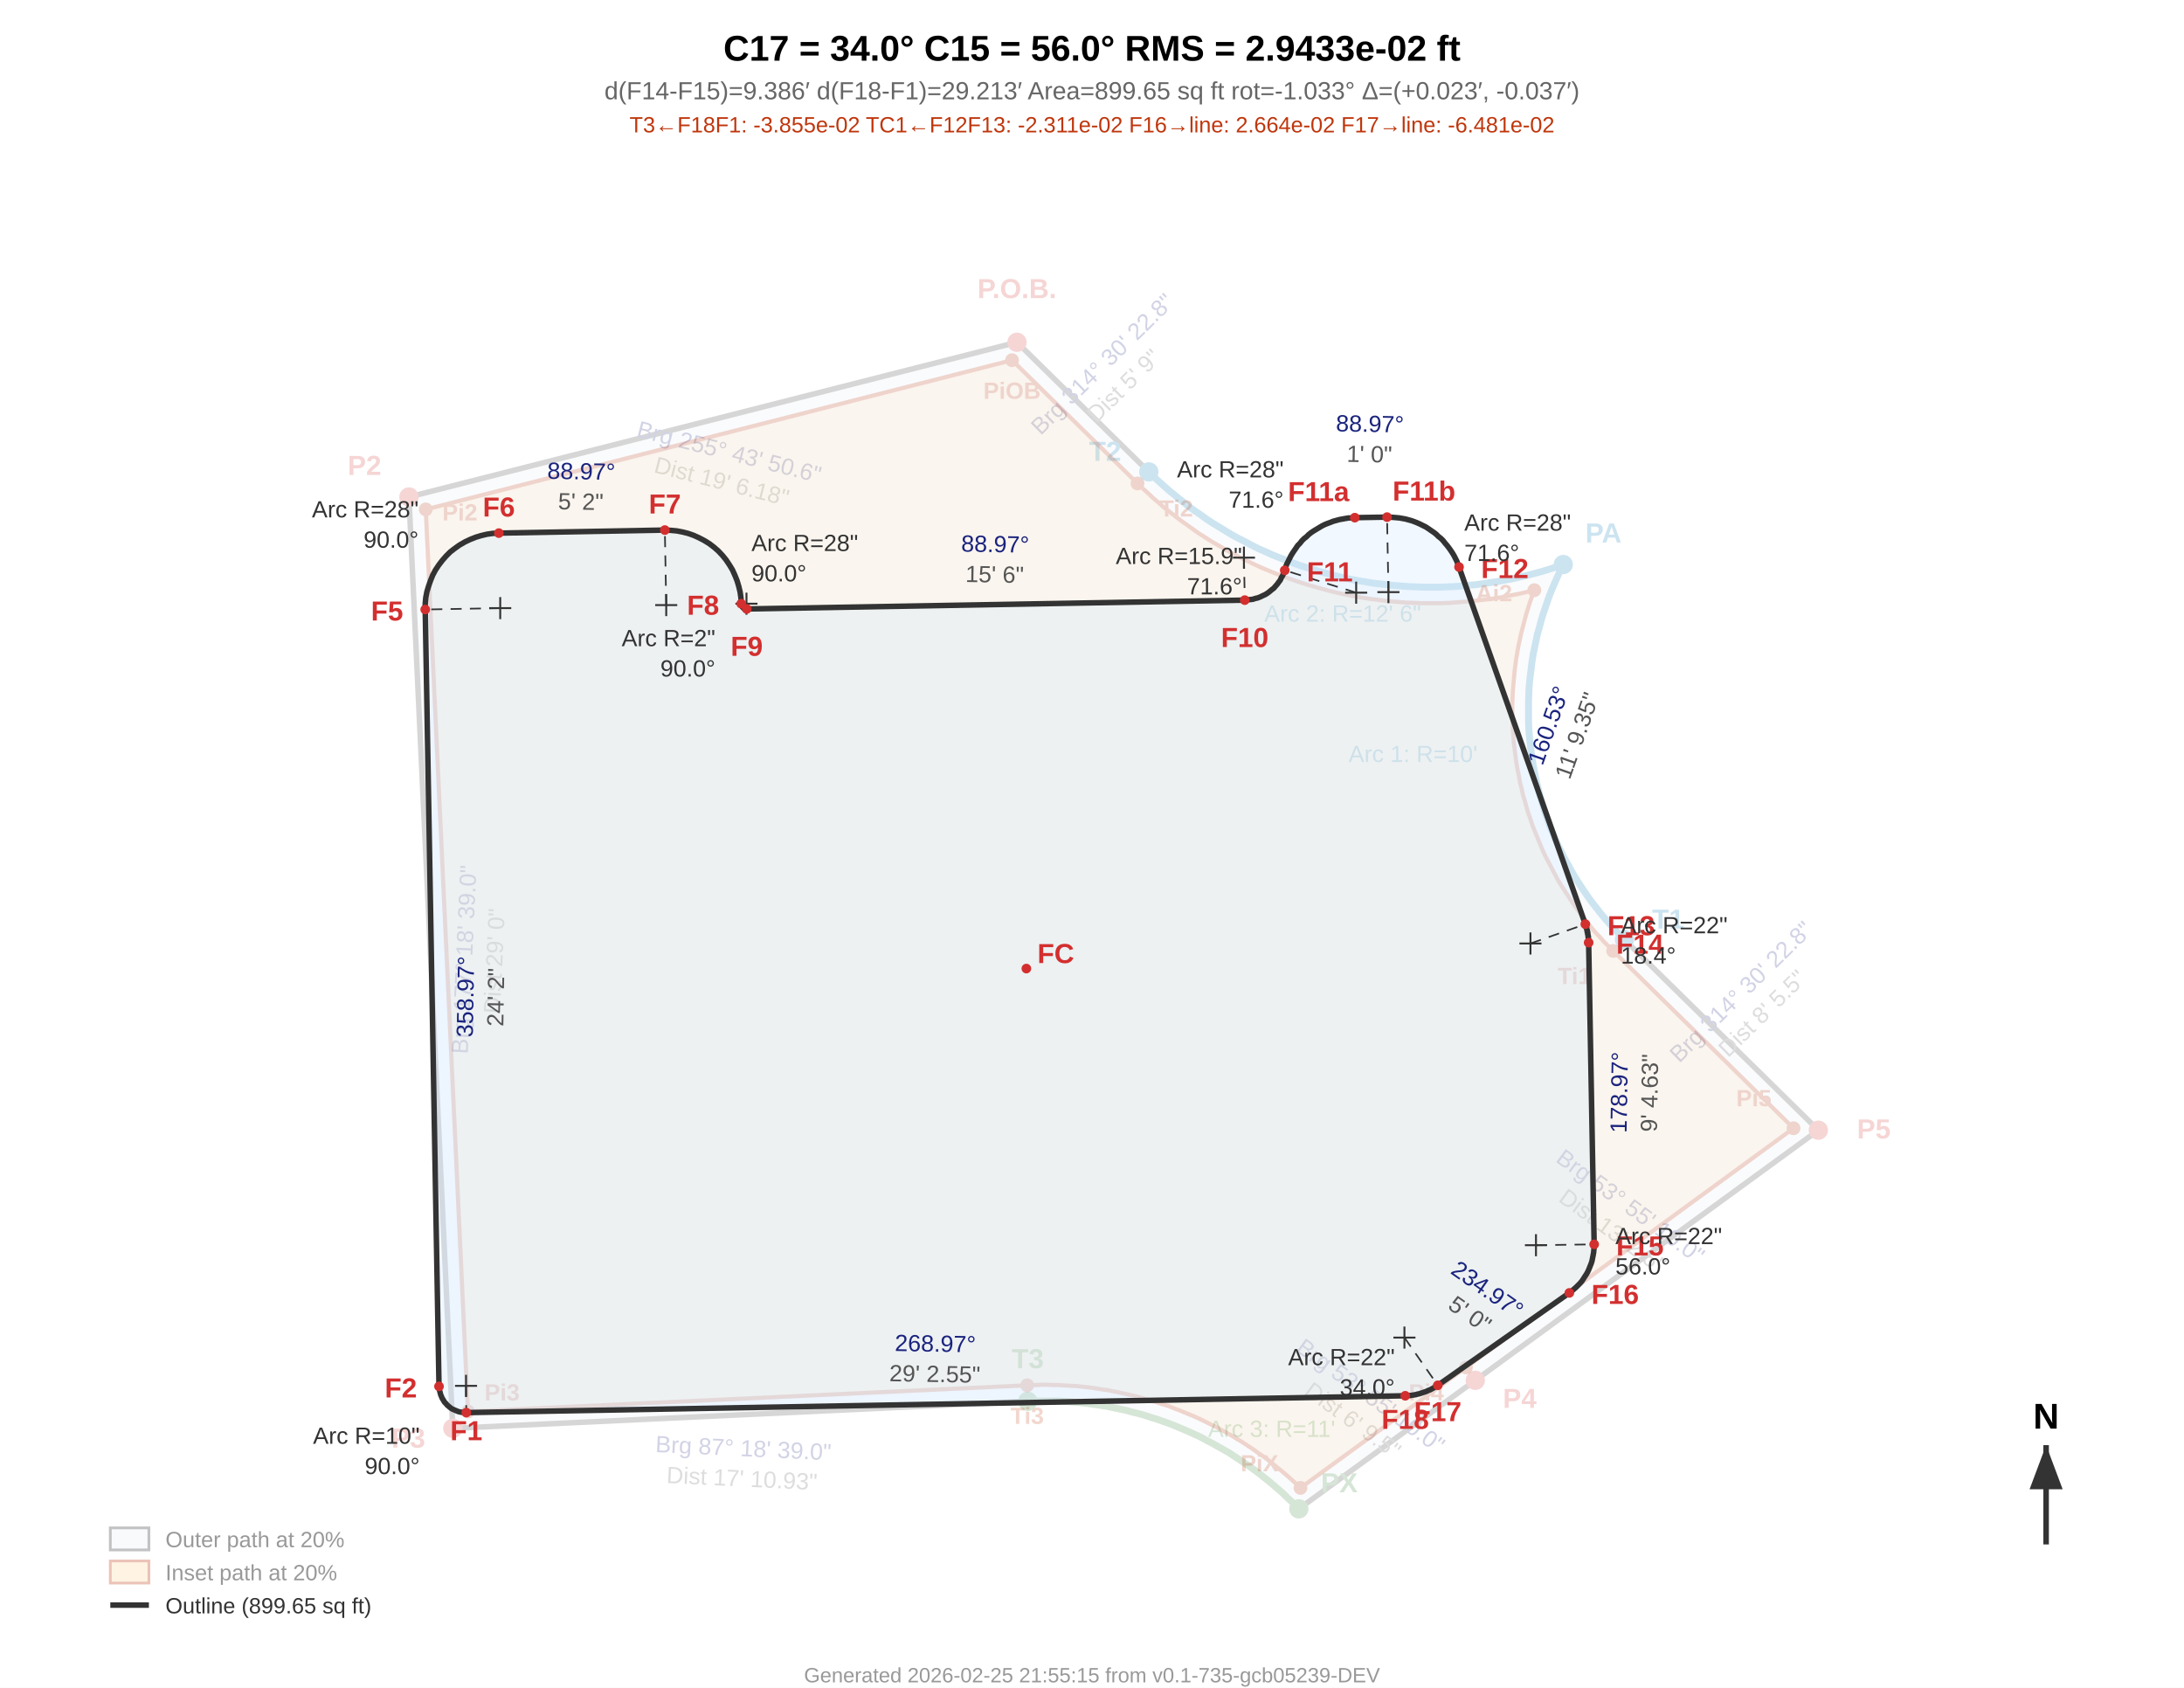
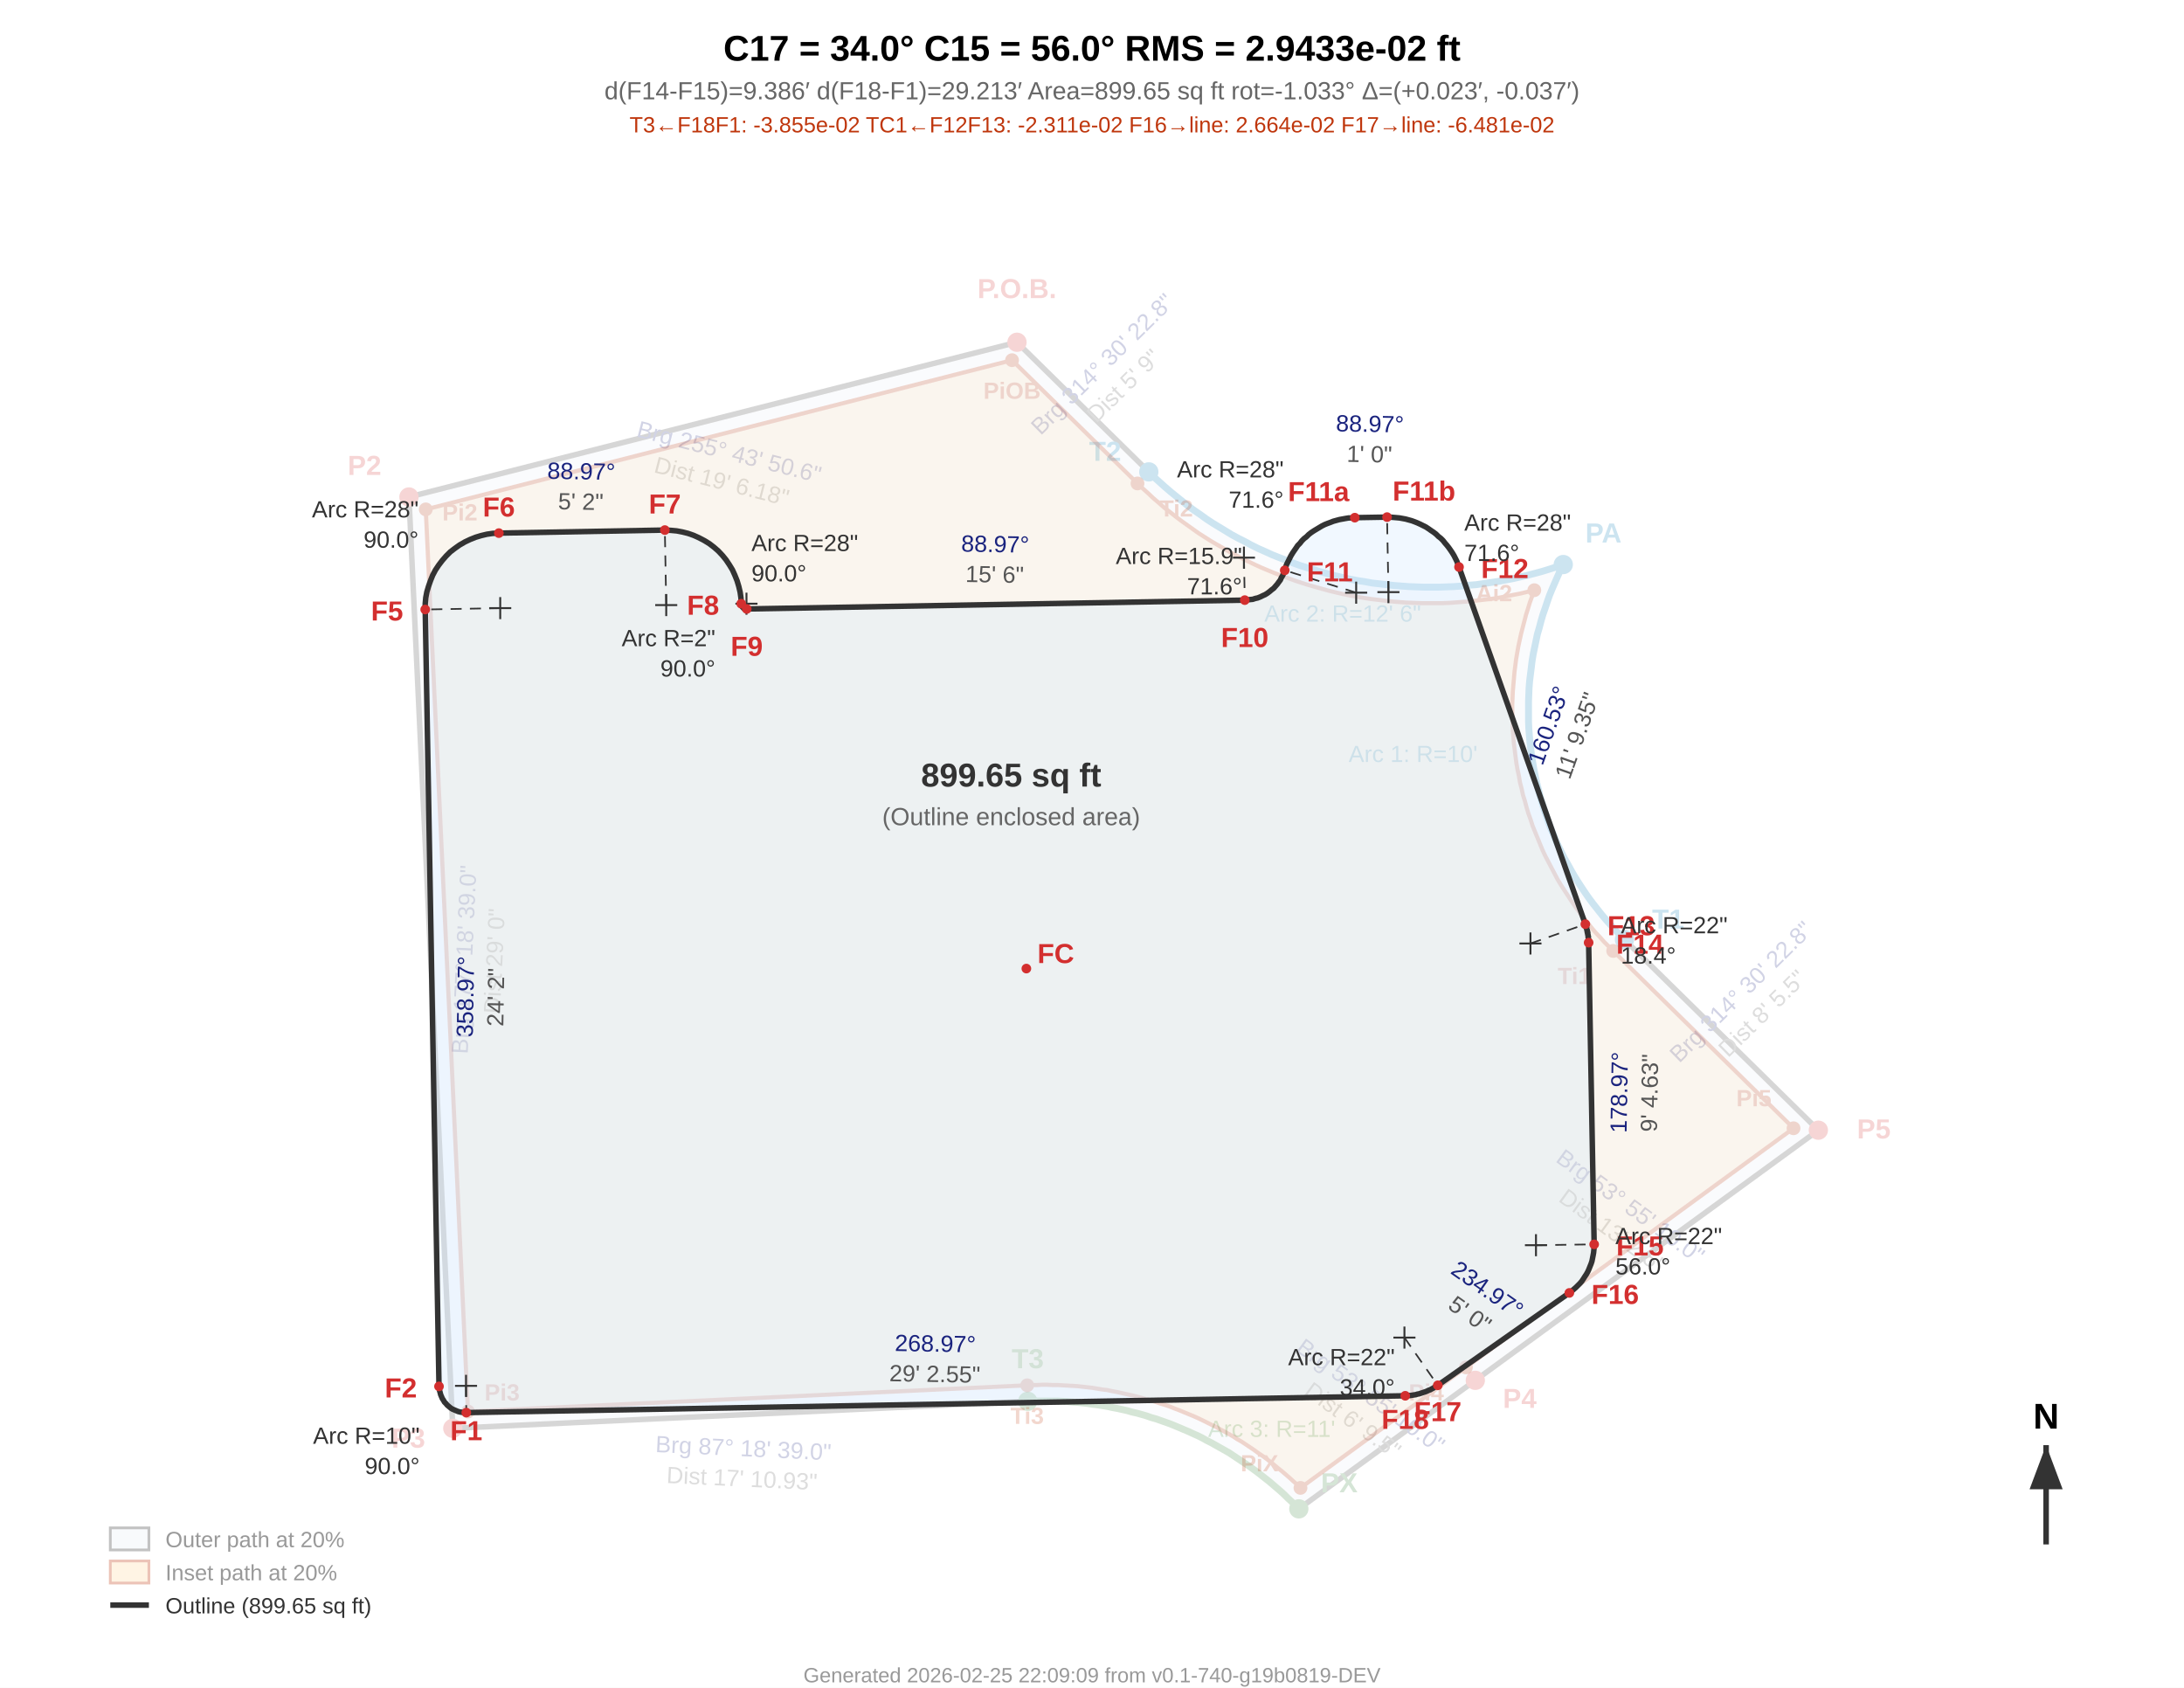
<svg xmlns="http://www.w3.org/2000/svg" width="792" height="612" viewBox="0 0 792 612">
  <rect width="792" height="612" fill="white" />
  <defs>
    <marker id="ah" markerWidth="8" markerHeight="6" refX="8" refY="3" orient="auto">
      <polygon points="0 0, 8 3, 0 6" fill="#333" />
    </marker>
    <clipPath id="page">
      <rect width="792" height="612" />
    </clipPath>
  </defs>
  <text x="396.0" y="22" text-anchor="middle" font-family="Arial" font-size="13" font-weight="bold">C17 = 34.0°   C15 = 56.0°   RMS = 2.9433e-02 ft</text>
  <text x="396.0" y="36" text-anchor="middle" font-family="Arial" font-size="9" fill="#666">d(F14-F15)=9.386′  d(F18-F1)=29.213′  Area=899.65 sq ft  rot=-1.033°  Δ=(+0.023′, -0.037′)</text>
  <text x="396.0" y="48" text-anchor="middle" font-family="Arial" font-size="8" fill="#BF360C">T3←F18F1: -3.855e-02   TC1←F12F13: -2.311e-02   F16→line: 2.664e-02   F17→line: -6.481e-02</text>
  <g opacity="0.2">
    <polygon points="368.8,124.1 148.3,180.2 164.2,517.9 535.0,500.5 659.4,409.8" fill="none" stroke="#bbb" stroke-width="0.8" stroke-dasharray="4,4" />
    <polygon points="368.8,124.1 148.3,180.2 164.2,517.9 372.7,508.1 374.6,508.0 376.4,508.0 378.2,508.0 380.0,508.0 381.8,508.0 383.6,508.0 385.5,508.1 387.3,508.2 389.1,508.4 390.9,508.5 392.7,508.7 394.5,508.9 396.3,509.2 398.1,509.4 399.9,509.7 401.7,510.0 403.5,510.4 405.2,510.7 407.0,511.1 408.8,511.5 410.5,512.0 412.3,512.4 414.1,512.9 415.8,513.4 417.5,514.0 419.3,514.5 421.0,515.1 422.7,515.7 424.4,516.3 426.1,517.0 427.8,517.7 429.4,518.4 431.1,519.1 432.8,519.9 434.4,520.6 436.0,521.4 437.6,522.3 439.2,523.1 440.8,524.0 442.4,524.9 444.0,525.8 445.6,526.7 447.1,527.7 448.6,528.7 450.1,529.7 451.6,530.7 453.1,531.7 454.6,532.8 456.1,533.9 457.5,535.0 458.9,536.1 460.3,537.2 461.7,538.4 463.1,539.6 464.5,540.8 465.8,542.0 467.1,543.3 468.4,544.5 469.7,545.8 471.0,547.1 535.0,500.5 659.4,409.8 589.1,340.7 587.4,338.9 585.7,337.2 584.0,335.3 582.4,333.5 580.8,331.6 579.3,329.7 577.8,327.8 576.3,325.8 574.9,323.8 573.5,321.7 572.2,319.7 570.9,317.6 569.7,315.5 568.5,313.3 567.3,311.2 566.2,309.0 565.1,306.7 564.1,304.5 563.2,302.3 562.2,300.0 561.4,297.7 560.6,295.4 559.8,293.0 559.1,290.7 558.4,288.3 557.8,285.9 557.2,283.6 556.7,281.2 556.2,278.7 555.8,276.3 555.4,273.9 555.1,271.5 554.8,269.0 554.6,266.6 554.4,264.1 554.3,261.7 554.3,259.2 554.3,256.8 554.3,254.3 554.4,251.8 554.5,249.4 554.7,246.9 555.0,244.5 555.3,242.1 555.6,239.6 556.0,237.2 556.5,234.8 557.0,232.4 557.5,230.0 558.2,227.6 558.8,225.3 559.5,222.9 560.3,220.6 561.1,218.2 561.9,215.9 562.8,213.7 563.8,211.4 564.8,209.1 565.8,206.9 566.9,204.7 564.3,205.6 561.8,206.4 559.2,207.2 556.6,207.9 553.9,208.6 551.3,209.2 548.7,209.8 546.0,210.3 543.4,210.8 540.7,211.2 538.0,211.6 535.3,212.0 532.6,212.2 529.9,212.5 527.3,212.7 524.5,212.8 521.8,212.9 519.1,212.9 516.4,212.9 513.7,212.8 511.0,212.7 508.3,212.5 505.6,212.3 502.9,212.0 500.3,211.7 497.6,211.4 494.9,210.9 492.2,210.5 489.6,210.0 486.9,209.4 484.3,208.8 481.7,208.1 479.1,207.4 476.5,206.6 473.9,205.8 471.3,205.0 468.8,204.1 466.3,203.1 463.7,202.1 461.2,201.1 458.8,200.0 456.3,198.9 453.9,197.7 451.5,196.4 449.1,195.2 446.7,193.9 444.4,192.5 442.1,191.1 439.8,189.7 437.5,188.2 435.3,186.6 433.1,185.1 430.9,183.5 428.8,181.8 426.7,180.1 424.6,178.4 422.5,176.6 420.5,174.8 418.5,173.0 416.6,171.1" fill="#e8edf5" stroke="none" />
    <line x1="368.8" y1="124.1" x2="148.3" y2="180.2" stroke="#333" stroke-width="2.0" />
    <line x1="148.3" y1="180.2" x2="164.2" y2="517.9" stroke="#333" stroke-width="2.0" />
    <line x1="164.2" y1="517.9" x2="372.7" y2="508.1" stroke="#333" stroke-width="2.0" />
    <line x1="471.0" y1="547.1" x2="535.0" y2="500.5" stroke="#333" stroke-width="2.0" />
    <line x1="535.0" y1="500.5" x2="659.4" y2="409.8" stroke="#333" stroke-width="2.0" />
    <line x1="659.4" y1="409.8" x2="589.1" y2="340.7" stroke="#333" stroke-width="2.0" />
    <line x1="416.6" y1="171.1" x2="368.8" y2="124.1" stroke="#333" stroke-width="2.0" />
    <polyline points="589.1,340.7 587.4,338.9 585.7,337.2 584.0,335.3 582.4,333.5 580.8,331.6 579.3,329.7 577.8,327.8 576.3,325.8 574.9,323.8 573.5,321.7 572.2,319.7 570.9,317.6 569.7,315.5 568.5,313.3 567.3,311.2 566.2,309.0 565.1,306.7 564.1,304.5 563.2,302.3 562.2,300.0 561.4,297.7 560.6,295.4 559.8,293.0 559.1,290.7 558.4,288.3 557.8,285.9 557.2,283.6 556.7,281.2 556.2,278.7 555.8,276.3 555.4,273.9 555.1,271.5 554.8,269.0 554.6,266.6 554.4,264.1 554.3,261.7 554.3,259.2 554.3,256.8 554.3,254.3 554.4,251.8 554.5,249.4 554.7,246.9 555.0,244.5 555.3,242.1 555.6,239.6 556.0,237.2 556.5,234.8 557.0,232.4 557.5,230.0 558.2,227.6 558.8,225.3 559.5,222.9 560.3,220.6 561.1,218.2 561.9,215.9 562.8,213.7 563.8,211.4 564.8,209.1 565.8,206.9 566.9,204.7" fill="none" stroke="#0077B6" stroke-width="2.5" stroke-linecap="round" />
    <polyline points="566.9,204.7 564.3,205.6 561.8,206.4 559.2,207.2 556.6,207.9 553.9,208.6 551.3,209.2 548.7,209.8 546.0,210.3 543.4,210.8 540.7,211.2 538.0,211.6 535.3,212.0 532.6,212.2 529.9,212.5 527.3,212.7 524.5,212.8 521.8,212.9 519.1,212.9 516.4,212.9 513.7,212.8 511.0,212.7 508.3,212.5 505.6,212.3 502.9,212.0 500.3,211.7 497.6,211.4 494.9,210.9 492.2,210.5 489.6,210.0 486.9,209.4 484.3,208.8 481.7,208.1 479.1,207.4 476.5,206.6 473.9,205.8 471.3,205.0 468.8,204.1 466.3,203.1 463.7,202.1 461.2,201.1 458.8,200.0 456.3,198.9 453.9,197.7 451.5,196.4 449.1,195.2 446.7,193.9 444.4,192.5 442.1,191.1 439.8,189.7 437.5,188.2 435.3,186.6 433.1,185.1 430.9,183.5 428.8,181.8 426.7,180.1 424.6,178.4 422.5,176.6 420.5,174.8 418.5,173.0 416.6,171.1" fill="none" stroke="#0077B6" stroke-width="2.5" stroke-linecap="round" />
    <polyline points="372.7,508.1 374.6,508.0 376.4,508.0 378.2,508.0 380.0,508.0 381.8,508.0 383.6,508.0 385.5,508.1 387.3,508.2 389.1,508.4 390.9,508.5 392.7,508.7 394.5,508.9 396.3,509.2 398.1,509.4 399.9,509.7 401.7,510.0 403.5,510.4 405.2,510.7 407.0,511.1 408.8,511.5 410.5,512.0 412.3,512.4 414.1,512.9 415.8,513.4 417.5,514.0 419.3,514.5 421.0,515.1 422.7,515.7 424.4,516.3 426.1,517.0 427.8,517.7 429.4,518.4 431.1,519.1 432.8,519.9 434.4,520.6 436.0,521.4 437.6,522.3 439.2,523.1 440.8,524.0 442.4,524.9 444.0,525.8 445.6,526.7 447.1,527.7 448.6,528.7 450.1,529.7 451.6,530.7 453.1,531.7 454.6,532.8 456.1,533.9 457.5,535.0 458.9,536.1 460.3,537.2 461.7,538.4 463.1,539.6 464.5,540.8 465.8,542.0 467.1,543.3 468.4,544.5 469.7,545.8 471.0,547.1" fill="none" stroke="#2E7D32" stroke-width="2.5" stroke-linecap="round" />
    <circle cx="368.8" cy="124.1" r="3.5" fill="#d32f2f" />
    <text x="368.8" y="108.1" text-anchor="middle" font-family="Arial" font-size="10" font-weight="bold" fill="#d32f2f">P.O.B.</text>
    <circle cx="148.3" cy="180.2" r="3.5" fill="#d32f2f" />
    <text x="138.3" y="172.2" text-anchor="end" font-family="Arial" font-size="10" font-weight="bold" fill="#d32f2f">P2</text>
    <circle cx="164.2" cy="517.9" r="3.5" fill="#d32f2f" />
    <text x="154.2" y="524.9" text-anchor="end" font-family="Arial" font-size="10" font-weight="bold" fill="#d32f2f">P3</text>
    <circle cx="372.7" cy="508.1" r="3.5" fill="#2E7D32" />
    <text x="372.7" y="496.1" text-anchor="middle" font-family="Arial" font-size="10" font-weight="bold" fill="#2E7D32">T3</text>
    <circle cx="471.0" cy="547.1" r="3.5" fill="#2E7D32" />
    <text x="479.0" y="541.1" text-anchor="start" font-family="Arial" font-size="10" font-weight="bold" fill="#2E7D32">PX</text>
    <circle cx="535.0" cy="500.5" r="3.5" fill="#d32f2f" />
    <text x="545.0" y="510.5" text-anchor="start" font-family="Arial" font-size="10" font-weight="bold" fill="#d32f2f">P4</text>
    <circle cx="659.4" cy="409.8" r="3.5" fill="#d32f2f" />
    <text x="673.4" y="412.8" text-anchor="start" font-family="Arial" font-size="10" font-weight="bold" fill="#d32f2f">P5</text>
    <circle cx="589.1" cy="340.7" r="3.5" fill="#0077B6" />
    <text x="599.1" y="336.7" text-anchor="start" font-family="Arial" font-size="10" font-weight="bold" fill="#0077B6">T1</text>
    <circle cx="566.9" cy="204.7" r="3.5" fill="#0077B6" />
    <text x="574.9" y="196.7" text-anchor="start" font-family="Arial" font-size="10" font-weight="bold" fill="#0077B6">PA</text>
    <circle cx="416.6" cy="171.1" r="3.5" fill="#0077B6" />
    <text x="406.6" y="167.1" text-anchor="end" font-family="Arial" font-size="10" font-weight="bold" fill="#0077B6">T2</text>
    <g transform="translate(263.0,169.6) rotate(14.3)">
      <text x="0" y="-3" text-anchor="middle" font-family="Arial" font-size="8.5" fill="#1a237e">Brg 255° 43' 50.6"</text>
      <text x="0" y="8" text-anchor="middle" font-family="Arial" font-size="8.5" fill="#555">Dist 19' 6.18"</text>
    </g>
    <g transform="translate(174.2,348.2) rotate(-87.3)">
      <text x="0" y="-3" text-anchor="middle" font-family="Arial" font-size="8.5" fill="#1a237e">Brg 177° 18' 39.0"</text>
      <text x="0" y="8" text-anchor="middle" font-family="Arial" font-size="8.5" fill="#555">Dist 29' 0"</text>
    </g>
    <g transform="translate(269.3,531.0) rotate(2.7)">
      <text x="0" y="-3" text-anchor="middle" font-family="Arial" font-size="8.5" fill="#1a237e">Brg 87° 18' 39.0"</text>
      <text x="0" y="8" text-anchor="middle" font-family="Arial" font-size="8.5" fill="#555">Dist 17' 10.93"</text>
    </g>
    <g transform="translate(493.6,510.9) rotate(36.1)">
      <text x="0" y="-3" text-anchor="middle" font-family="Arial" font-size="8.5" fill="#1a237e">Brg 53° 55' 10.0"</text>
      <text x="0" y="8" text-anchor="middle" font-family="Arial" font-size="8.5" fill="#555">Dist 6' 9.5"</text>
    </g>
    <g transform="translate(587.8,442.2) rotate(36.1)">
      <text x="0" y="-3" text-anchor="middle" font-family="Arial" font-size="8.5" fill="#1a237e">Brg 53° 55' 10.0"</text>
      <text x="0" y="8" text-anchor="middle" font-family="Arial" font-size="8.5" fill="#555">Dist 13' 2.5"</text>
    </g>
    <g transform="translate(635.5,363.8) rotate(-44.5)">
      <text x="0" y="-3" text-anchor="middle" font-family="Arial" font-size="8.5" fill="#1a237e">Brg 314° 30' 22.8"</text>
      <text x="0" y="8" text-anchor="middle" font-family="Arial" font-size="8.5" fill="#555">Dist 8' 5.5"</text>
    </g>
    <g transform="translate(403.9,136.2) rotate(-44.5)">
      <text x="0" y="-3" text-anchor="middle" font-family="Arial" font-size="8.5" fill="#1a237e">Brg 314° 30' 22.8"</text>
      <text x="0" y="8" text-anchor="middle" font-family="Arial" font-size="8.5" fill="#555">Dist 5' 9"</text>
    </g>
    <text x="535.8" y="276.3" text-anchor="end" font-family="Arial" font-size="8.5" fill="#0077B6">Arc 1: R=10'</text>
    <text x="486.9" y="225.4" text-anchor="middle" font-family="Arial" font-size="8.5" fill="#0077B6">Arc 2: R=12' 6"</text>
    <text x="438.1" y="521.0" text-anchor="start" font-family="Arial" font-size="8.5" fill="#2E7D32">Arc 3: R=11'</text>
  </g>
  <g opacity="0.2">
    <polygon points="367.0,130.6 154.4,184.7 169.7,511.8 372.5,502.3 374.3,502.2 376.1,502.2 377.9,502.1 379.7,502.1 381.5,502.2 383.4,502.2 385.2,502.3 387.0,502.4 388.8,502.5 390.6,502.6 392.4,502.8 394.2,503.0 396.0,503.2 397.8,503.5 399.6,503.8 401.4,504.0 403.2,504.4 404.9,504.7 406.7,505.1 408.5,505.5 410.3,505.9 412.0,506.3 413.8,506.8 415.5,507.3 417.3,507.8 419.0,508.3 420.7,508.9 422.4,509.4 424.2,510.0 425.9,510.7 427.5,511.3 429.2,512.0 430.9,512.7 432.6,513.4 434.2,514.1 435.9,514.9 437.5,515.7 439.1,516.5 440.8,517.3 442.4,518.2 443.9,519.0 445.5,519.9 447.1,520.8 448.6,521.8 450.2,522.7 451.7,523.7 453.2,524.7 454.7,525.7 456.2,526.8 457.7,527.8 459.2,528.9 460.6,530.0 462.0,531.1 463.4,532.3 464.8,533.4 466.2,534.6 467.6,535.8 468.9,537.0 470.3,538.2 471.6,539.5 531.6,495.8 650.4,409.1 585.0,344.8 583.4,343.2 581.7,341.5 580.1,339.7 578.5,338.0 577.0,336.2 575.5,334.3 574.0,332.5 572.6,330.6 571.2,328.7 569.9,326.8 568.6,324.8 567.3,322.8 566.0,320.8 564.8,318.8 563.7,316.7 562.6,314.6 561.5,312.5 560.4,310.4 559.4,308.3 558.5,306.1 557.6,303.9 556.7,301.7 555.8,299.5 555.1,297.3 554.3,295.1 553.6,292.8 553.0,290.5 552.3,288.3 551.8,286.0 551.2,283.7 550.8,281.3 550.3,279.0 549.9,276.7 549.6,274.4 549.3,272.0 549.0,269.7 548.8,267.3 548.6,265.0 548.5,262.6 548.5,260.2 548.4,257.9 548.4,255.5 548.5,253.2 548.6,250.8 548.8,248.4 549.0,246.1 549.2,243.7 549.5,241.4 549.8,239.0 550.2,236.7 550.6,234.4 551.1,232.1 551.6,229.8 552.2,227.5 552.8,225.2 553.4,222.9 554.1,220.7 554.8,218.4 555.6,216.2 556.4,214.0 553.9,214.6 551.4,215.2 548.8,215.7 546.3,216.2 543.7,216.7 541.2,217.1 538.6,217.4 536.0,217.7 533.4,218.0 530.9,218.2 528.3,218.4 525.7,218.6 523.1,218.7 520.5,218.7 517.9,218.7 515.3,218.7 512.7,218.6 510.1,218.5 507.5,218.3 504.9,218.1 502.3,217.8 499.8,217.5 497.2,217.2 494.6,216.8 492.1,216.4 489.5,215.9 487.0,215.4 484.4,214.8 481.9,214.2 479.4,213.5 476.9,212.8 474.4,212.1 471.9,211.3 469.5,210.5 467.0,209.6 464.6,208.7 462.2,207.8 459.8,206.8 457.4,205.8 455.0,204.7 452.7,203.6 450.3,202.4 448.0,201.2 445.7,200.0 443.5,198.7 441.2,197.4 439.0,196.1 436.8,194.7 434.6,193.3 432.5,191.8 430.4,190.3 428.3,188.8 426.2,187.2 424.2,185.6 422.1,184.0 420.2,182.3 418.2,180.6 416.3,178.8 414.4,177.1 412.5,175.3" fill="rgba(255,152,0,0.3)" stroke="none" />
    <line x1="367.0" y1="130.6" x2="154.4" y2="184.7" stroke="#BF360C" stroke-width="1.5" />
    <line x1="154.4" y1="184.7" x2="169.7" y2="511.8" stroke="#BF360C" stroke-width="1.5" />
    <line x1="169.7" y1="511.8" x2="372.5" y2="502.3" stroke="#BF360C" stroke-width="1.5" />
    <line x1="471.6" y1="539.5" x2="531.6" y2="495.8" stroke="#BF360C" stroke-width="1.5" />
    <line x1="531.6" y1="495.8" x2="650.4" y2="409.1" stroke="#BF360C" stroke-width="1.5" />
    <line x1="650.4" y1="409.1" x2="585.0" y2="344.8" stroke="#BF360C" stroke-width="1.5" />
    <line x1="412.5" y1="175.3" x2="367.0" y2="130.6" stroke="#BF360C" stroke-width="1.5" />
    <polyline points="585.0,344.8 583.4,343.2 581.7,341.5 580.1,339.7 578.5,338.0 577.0,336.2 575.5,334.3 574.0,332.5 572.6,330.6 571.2,328.7 569.9,326.8 568.6,324.8 567.3,322.8 566.0,320.8 564.8,318.8 563.7,316.7 562.6,314.6 561.5,312.5 560.4,310.4 559.4,308.3 558.5,306.1 557.6,303.9 556.7,301.7 555.8,299.5 555.1,297.3 554.3,295.1 553.6,292.8 553.0,290.5 552.3,288.3 551.8,286.0 551.2,283.7 550.8,281.3 550.3,279.0 549.9,276.7 549.6,274.4 549.3,272.0 549.0,269.7 548.8,267.3 548.6,265.0 548.5,262.6 548.5,260.2 548.4,257.9 548.4,255.5 548.5,253.2 548.6,250.8 548.8,248.4 549.0,246.1 549.2,243.7 549.5,241.4 549.8,239.0 550.2,236.7 550.6,234.4 551.1,232.1 551.6,229.8 552.2,227.5 552.8,225.2 553.4,222.9 554.1,220.7 554.8,218.4 555.6,216.2 556.4,214.0" fill="none" stroke="#BF360C" stroke-width="1.5" stroke-linecap="round" />
    <polyline points="556.4,214.0 553.9,214.6 551.4,215.2 548.8,215.7 546.3,216.2 543.7,216.7 541.2,217.1 538.6,217.4 536.0,217.7 533.4,218.0 530.9,218.2 528.3,218.4 525.7,218.6 523.1,218.7 520.5,218.7 517.9,218.7 515.3,218.7 512.7,218.6 510.1,218.5 507.5,218.3 504.9,218.1 502.3,217.8 499.8,217.5 497.2,217.2 494.6,216.8 492.1,216.4 489.5,215.9 487.0,215.4 484.4,214.8 481.9,214.2 479.4,213.5 476.9,212.8 474.4,212.1 471.9,211.3 469.5,210.5 467.0,209.6 464.6,208.7 462.2,207.8 459.8,206.8 457.4,205.8 455.0,204.7 452.7,203.6 450.3,202.4 448.0,201.2 445.7,200.0 443.5,198.7 441.2,197.4 439.0,196.1 436.8,194.7 434.6,193.3 432.5,191.8 430.4,190.3 428.3,188.8 426.2,187.2 424.2,185.6 422.1,184.0 420.2,182.3 418.2,180.6 416.3,178.8 414.4,177.1 412.5,175.3" fill="none" stroke="#BF360C" stroke-width="1.5" stroke-linecap="round" />
    <polyline points="372.5,502.3 374.3,502.2 376.1,502.2 377.9,502.1 379.7,502.1 381.5,502.2 383.4,502.2 385.2,502.3 387.0,502.4 388.8,502.5 390.6,502.6 392.4,502.8 394.2,503.0 396.0,503.2 397.8,503.5 399.6,503.8 401.4,504.0 403.2,504.4 404.9,504.7 406.7,505.1 408.5,505.5 410.3,505.9 412.0,506.3 413.8,506.8 415.5,507.3 417.3,507.8 419.0,508.3 420.7,508.9 422.4,509.4 424.2,510.0 425.9,510.7 427.5,511.3 429.2,512.0 430.9,512.7 432.6,513.4 434.2,514.1 435.9,514.9 437.5,515.7 439.1,516.5 440.8,517.3 442.4,518.2 443.9,519.0 445.5,519.9 447.1,520.8 448.6,521.8 450.2,522.7 451.7,523.7 453.2,524.7 454.7,525.7 456.2,526.8 457.7,527.8 459.2,528.9 460.6,530.0 462.0,531.1 463.4,532.3 464.8,533.4 466.2,534.6 467.6,535.8 468.9,537.0 470.3,538.2 471.6,539.5" fill="none" stroke="#BF360C" stroke-width="1.5" stroke-linecap="round" />
    <circle cx="367.0" cy="130.6" r="2.5" fill="#BF360C" />
    <text x="367.0" y="144.6" text-anchor="middle" font-family="Arial" font-size="8.5" font-weight="bold" fill="#BF360C">PiOB</text>
    <circle cx="154.4" cy="184.7" r="2.5" fill="#BF360C" />
    <text x="160.4" y="188.7" text-anchor="start" font-family="Arial" font-size="8.5" font-weight="bold" fill="#BF360C">Pi2</text>
    <circle cx="169.7" cy="511.8" r="2.5" fill="#BF360C" />
    <text x="175.7" y="507.8" text-anchor="start" font-family="Arial" font-size="8.5" font-weight="bold" fill="#BF360C">Pi3</text>
    <circle cx="372.5" cy="502.3" r="2.5" fill="#BF360C" />
    <text x="372.5" y="516.3" text-anchor="middle" font-family="Arial" font-size="8.5" font-weight="bold" fill="#BF360C">Ti3</text>
    <circle cx="471.6" cy="539.5" r="2.5" fill="#BF360C" />
    <text x="463.6" y="533.5" text-anchor="end" font-family="Arial" font-size="8.5" font-weight="bold" fill="#BF360C">PiX</text>
    <circle cx="531.6" cy="495.8" r="2.5" fill="#BF360C" />
    <text x="523.6" y="507.8" text-anchor="end" font-family="Arial" font-size="8.5" font-weight="bold" fill="#BF360C">Pi4</text>
    <circle cx="650.4" cy="409.1" r="2.5" fill="#BF360C" />
    <text x="642.4" y="401.1" text-anchor="end" font-family="Arial" font-size="8.5" font-weight="bold" fill="#BF360C">Pi5</text>
    <circle cx="585.0" cy="344.8" r="2.5" fill="#BF360C" />
    <text x="577.0" y="356.8" text-anchor="end" font-family="Arial" font-size="8.5" font-weight="bold" fill="#BF360C">Ti1</text>
    <circle cx="556.4" cy="214.0" r="2.5" fill="#BF360C" />
    <text x="548.4" y="218.0" text-anchor="end" font-family="Arial" font-size="8.5" font-weight="bold" fill="#BF360C">Ai2</text>
    <circle cx="412.5" cy="175.3" r="2.5" fill="#BF360C" />
    <text x="420.5" y="187.3" text-anchor="start" font-family="Arial" font-size="8.5" font-weight="bold" fill="#BF360C">Ti2</text>
  </g>
  <polygon points="169.1,512.2 168.4,512.2 167.6,512.1 166.9,512.0 166.1,511.8 165.4,511.5 164.7,511.2 164.0,510.9 163.4,510.5 162.8,510.0 162.2,509.5 161.7,508.9 161.2,508.4 160.8,507.7 160.4,507.1 160.1,506.4 159.8,505.7 159.6,504.9 159.4,504.2 159.3,503.4 159.2,502.7 154.2,221.0 154.2,218.9 154.4,216.7 154.8,214.6 155.4,212.6 156.1,210.6 156.9,208.6 157.9,206.7 159.1,204.9 160.4,203.2 161.8,201.6 163.3,200.1 165.0,198.8 166.7,197.6 168.6,196.5 170.5,195.6 172.5,194.8 174.5,194.2 176.6,193.7 178.7,193.4 180.9,193.3 241.1,192.2 243.2,192.3 245.4,192.5 247.5,192.9 249.5,193.4 251.5,194.1 253.5,195.0 255.4,196.0 257.2,197.1 258.9,198.4 260.5,199.8 262.0,201.4 263.3,203.0 264.5,204.8 265.6,206.6 266.5,208.6 267.3,210.6 267.9,212.6 268.4,214.7 268.7,216.8 268.8,218.9 268.8,219.1 268.8,219.2 268.8,219.4 268.9,219.5 268.9,219.7 269.0,219.8 269.1,219.9 269.2,220.1 269.3,220.2 269.4,220.3 269.5,220.4 269.6,220.5 269.7,220.6 269.9,220.6 270.0,220.7 270.2,220.8 270.3,220.8 270.5,220.8 270.6,220.8 270.8,220.8 451.4,217.6 452.4,217.5 453.3,217.4 454.3,217.3 455.2,217.0 456.1,216.8 457.1,216.4 457.9,216.0 458.8,215.6 459.6,215.1 460.4,214.5 461.1,213.9 461.9,213.3 462.5,212.6 463.2,211.8 463.7,211.1 464.3,210.3 464.7,209.4 465.2,208.6 465.5,207.7 465.9,206.8 466.2,205.7 466.6,204.6 467.1,203.6 467.6,202.6 468.1,201.6 468.7,200.6 469.3,199.7 470.0,198.7 470.6,197.8 471.4,197.0 472.1,196.1 472.9,195.3 473.8,194.6 474.6,193.8 475.5,193.1 476.4,192.5 477.4,191.9 478.4,191.3 479.4,190.7 480.4,190.2 481.4,189.8 482.5,189.4 483.5,189.0 484.6,188.7 485.7,188.4 486.8,188.2 487.9,188.0 489.1,187.8 490.2,187.8 491.3,187.7 503.0,187.5 504.1,187.5 505.2,187.6 506.4,187.7 507.5,187.8 508.6,188.0 509.7,188.2 510.8,188.5 511.9,188.8 513.0,189.2 514.0,189.6 515.1,190.1 516.1,190.6 517.1,191.1 518.0,191.7 519.0,192.4 519.9,193.0 520.8,193.7 521.6,194.5 522.5,195.2 523.3,196.0 524.0,196.9 524.7,197.7 525.4,198.6 526.1,199.6 526.7,200.5 527.3,201.5 527.8,202.5 528.3,203.5 528.7,204.6 529.1,205.6 574.9,335.1 574.9,335.2 575.0,335.3 575.0,335.4 575.0,335.5 575.1,335.6 575.1,335.7 575.1,335.9 575.2,336.0 575.2,336.1 575.2,336.2 575.3,336.3 575.3,336.4 575.3,336.5 575.4,336.6 575.4,336.7 575.4,336.8 575.4,336.9 575.5,337.1 575.5,337.2 575.5,337.3 575.6,337.4 575.6,337.5 575.6,337.6 575.6,337.7 575.6,337.8 575.7,337.9 575.7,338.0 575.7,338.2 575.7,338.3 575.8,338.4 575.8,338.5 575.8,338.6 575.8,338.7 575.8,338.8 575.8,338.9 575.9,339.1 575.9,339.2 575.9,339.3 575.9,339.4 575.9,339.5 575.9,339.6 576.0,339.7 576.0,339.8 576.0,339.9 576.0,340.1 576.0,340.2 576.0,340.3 576.0,340.4 576.0,340.5 576.0,340.6 576.0,340.7 576.1,340.8 576.1,341.0 576.1,341.1 576.1,341.2 576.1,341.3 576.1,341.4 576.1,341.5 576.1,341.6 576.1,341.8 578.1,451.2 578.1,452.2 578.0,453.2 577.9,454.2 577.7,455.3 577.5,456.3 577.3,457.3 577.0,458.2 576.6,459.2 576.2,460.2 575.8,461.1 575.3,462.0 574.7,462.9 574.2,463.7 573.6,464.6 572.9,465.4 572.2,466.1 571.5,466.8 570.7,467.5 569.9,468.2 569.1,468.8 521.4,502.3 520.8,502.6 520.3,502.9 519.8,503.3 519.2,503.6 518.7,503.9 518.1,504.1 517.5,504.4 517.0,504.6 516.4,504.8 515.8,505.0 515.2,505.2 514.6,505.4 514.0,505.5 513.4,505.7 512.7,505.8 512.1,505.9 511.5,506.0 510.9,506.0 510.3,506.1 509.6,506.1" fill="rgba(200,230,255,0.25)" stroke="none" />
  <line x1="159.2" y1="502.7" x2="154.2" y2="221.0" stroke="#333" stroke-width="2.0" />
  <line x1="180.9" y1="193.3" x2="241.1" y2="192.2" stroke="#333" stroke-width="2.0" />
  <line x1="270.8" y1="220.8" x2="451.4" y2="217.6" stroke="#333" stroke-width="2.0" />
  <line x1="491.3" y1="187.7" x2="503.0" y2="187.5" stroke="#333" stroke-width="2.0" />
  <line x1="529.1" y1="205.6" x2="574.9" y2="335.1" stroke="#333" stroke-width="2.0" />
  <line x1="576.1" y1="341.8" x2="578.1" y2="451.2" stroke="#333" stroke-width="2.0" />
  <line x1="569.1" y1="468.8" x2="521.4" y2="502.3" stroke="#333" stroke-width="2.0" />
  <line x1="509.6" y1="506.1" x2="169.1" y2="512.2" stroke="#333" stroke-width="2.0" />
  <polyline points="169.1,512.2 168.4,512.2 167.6,512.1 166.9,512.0 166.1,511.8 165.4,511.5 164.7,511.2 164.0,510.9 163.4,510.5 162.8,510.0 162.2,509.5 161.7,508.9 161.2,508.4 160.8,507.7 160.4,507.1 160.1,506.4 159.8,505.7 159.6,504.9 159.4,504.2 159.3,503.4 159.2,502.7" fill="none" stroke="#333" stroke-width="2.0" stroke-linecap="round" />
  <polyline points="154.2,221.0 154.2,218.9 154.4,216.7 154.8,214.6 155.4,212.6 156.1,210.6 156.9,208.6 157.9,206.7 159.1,204.9 160.4,203.2 161.8,201.6 163.3,200.1 165.0,198.8 166.7,197.6 168.6,196.5 170.5,195.6 172.5,194.8 174.5,194.2 176.6,193.7 178.7,193.4 180.9,193.3" fill="none" stroke="#333" stroke-width="2.0" stroke-linecap="round" />
  <polyline points="241.1,192.2 243.2,192.3 245.4,192.5 247.5,192.9 249.5,193.4 251.5,194.1 253.5,195.0 255.4,196.0 257.2,197.1 258.9,198.4 260.5,199.8 262.0,201.4 263.3,203.0 264.5,204.8 265.6,206.6 266.5,208.6 267.3,210.6 267.9,212.6 268.4,214.7 268.7,216.8 268.8,218.9" fill="none" stroke="#333" stroke-width="2.0" stroke-linecap="round" />
  <polyline points="268.8,218.9 268.8,219.1 268.8,219.2 268.8,219.4 268.9,219.5 268.9,219.7 269.0,219.8 269.1,219.9 269.2,220.1 269.3,220.2 269.4,220.3 269.5,220.4 269.6,220.5 269.7,220.6 269.9,220.6 270.0,220.7 270.2,220.8 270.3,220.8 270.5,220.8 270.6,220.8 270.8,220.8" fill="none" stroke="#333" stroke-width="2.0" stroke-linecap="round" />
  <polyline points="451.4,217.6 452.4,217.5 453.3,217.4 454.3,217.3 455.2,217.0 456.1,216.8 457.1,216.4 457.9,216.0 458.8,215.6 459.6,215.1 460.4,214.5 461.1,213.9 461.9,213.3 462.5,212.6 463.2,211.8 463.7,211.1 464.3,210.3 464.7,209.4 465.2,208.6 465.5,207.7 465.9,206.8" fill="none" stroke="#333" stroke-width="2.0" stroke-linecap="round" />
  <polyline points="465.9,206.8 466.2,205.7 466.6,204.6 467.1,203.6 467.6,202.6 468.1,201.6 468.7,200.6 469.3,199.7 470.0,198.7 470.6,197.8 471.4,197.0 472.1,196.1 472.9,195.3 473.8,194.6 474.6,193.8 475.5,193.1 476.4,192.5 477.4,191.9 478.4,191.3 479.4,190.7 480.4,190.2 481.4,189.8 482.5,189.4 483.5,189.0 484.6,188.7 485.7,188.4 486.8,188.2 487.9,188.0 489.1,187.8 490.2,187.8 491.3,187.7" fill="none" stroke="#333" stroke-width="2.0" stroke-linecap="round" />
  <polyline points="503.0,187.5 504.1,187.5 505.2,187.6 506.4,187.7 507.5,187.8 508.6,188.0 509.7,188.2 510.8,188.5 511.9,188.8 513.0,189.2 514.0,189.6 515.1,190.1 516.1,190.6 517.1,191.1 518.0,191.7 519.0,192.4 519.9,193.0 520.8,193.7 521.6,194.5 522.5,195.2 523.3,196.0 524.0,196.9 524.7,197.7 525.4,198.6 526.1,199.6 526.7,200.5 527.3,201.5 527.8,202.5 528.3,203.5 528.7,204.6 529.1,205.6" fill="none" stroke="#333" stroke-width="2.0" stroke-linecap="round" />
  <polyline points="574.9,335.1 574.9,335.2 575.0,335.3 575.0,335.4 575.0,335.5 575.1,335.6 575.1,335.7 575.1,335.9 575.2,336.0 575.2,336.1 575.2,336.2 575.3,336.3 575.3,336.4 575.3,336.5 575.4,336.6 575.4,336.7 575.4,336.8 575.4,336.9 575.5,337.1 575.5,337.2 575.5,337.3 575.6,337.4 575.6,337.5 575.6,337.6 575.6,337.7 575.6,337.8 575.7,337.9 575.7,338.0 575.7,338.2 575.7,338.3 575.8,338.4 575.8,338.5 575.8,338.6 575.8,338.7 575.8,338.8 575.8,338.9 575.9,339.1 575.9,339.2 575.9,339.3 575.9,339.4 575.9,339.5 575.9,339.6 576.0,339.7 576.0,339.8 576.0,339.9 576.0,340.1 576.0,340.2 576.0,340.3 576.0,340.4 576.0,340.5 576.0,340.6 576.0,340.7 576.1,340.8 576.1,341.0 576.1,341.1 576.1,341.2 576.1,341.3 576.1,341.4 576.1,341.5 576.1,341.6 576.1,341.8" fill="none" stroke="#333" stroke-width="2.0" stroke-linecap="round" />
  <polyline points="578.1,451.2 578.1,452.2 578.0,453.2 577.9,454.2 577.7,455.3 577.5,456.3 577.3,457.3 577.0,458.2 576.6,459.2 576.2,460.2 575.8,461.1 575.3,462.0 574.7,462.9 574.2,463.7 573.6,464.6 572.9,465.4 572.2,466.1 571.5,466.8 570.7,467.5 569.9,468.2 569.1,468.8" fill="none" stroke="#333" stroke-width="2.0" stroke-linecap="round" />
  <polyline points="521.4,502.3 520.8,502.6 520.3,502.9 519.8,503.3 519.2,503.6 518.7,503.9 518.1,504.1 517.5,504.4 517.0,504.6 516.4,504.8 515.8,505.0 515.2,505.2 514.6,505.4 514.0,505.5 513.4,505.7 512.7,505.8 512.1,505.9 511.5,506.0 510.9,506.0 510.3,506.1 509.6,506.1" fill="none" stroke="#333" stroke-width="2.0" stroke-linecap="round" />
  <g clip-path="url(#page)">
    <line x1="169.0" y1="502.5" x2="169.1" y2="512.2" stroke="#333" stroke-width="0.6" stroke-dasharray="4,3" />
    <line x1="165.0" y1="502.5" x2="173.0" y2="502.5" stroke="#333" stroke-width="0.7" />
    <line x1="169.0" y1="498.5" x2="169.0" y2="506.5" stroke="#333" stroke-width="0.7" />
    <line x1="181.4" y1="220.5" x2="154.2" y2="221.0" stroke="#333" stroke-width="0.6" stroke-dasharray="4,3" />
    <line x1="177.4" y1="220.5" x2="185.4" y2="220.5" stroke="#333" stroke-width="0.7" />
    <line x1="181.4" y1="216.5" x2="181.4" y2="224.5" stroke="#333" stroke-width="0.7" />
    <line x1="241.6" y1="219.4" x2="241.1" y2="192.2" stroke="#333" stroke-width="0.6" stroke-dasharray="4,3" />
    <line x1="237.6" y1="219.4" x2="245.6" y2="219.4" stroke="#333" stroke-width="0.7" />
    <line x1="241.6" y1="215.4" x2="241.6" y2="223.4" stroke="#333" stroke-width="0.7" />
    <line x1="270.7" y1="218.9" x2="268.8" y2="218.9" stroke="#333" stroke-width="0.6" stroke-dasharray="4,3" />
    <line x1="266.7" y1="218.9" x2="274.7" y2="218.9" stroke="#333" stroke-width="0.7" />
    <line x1="270.7" y1="214.9" x2="270.7" y2="222.9" stroke="#333" stroke-width="0.7" />
    <line x1="451.1" y1="202.2" x2="451.4" y2="217.6" stroke="#333" stroke-width="0.6" stroke-dasharray="4,3" />
    <line x1="447.1" y1="202.2" x2="455.1" y2="202.2" stroke="#333" stroke-width="0.7" />
    <line x1="451.1" y1="198.2" x2="451.1" y2="206.2" stroke="#333" stroke-width="0.7" />
    <line x1="491.8" y1="214.9" x2="465.9" y2="206.8" stroke="#333" stroke-width="0.6" stroke-dasharray="4,3" />
    <line x1="487.8" y1="214.9" x2="495.8" y2="214.9" stroke="#333" stroke-width="0.7" />
    <line x1="491.8" y1="210.9" x2="491.8" y2="218.9" stroke="#333" stroke-width="0.7" />
    <line x1="503.5" y1="214.7" x2="503.0" y2="187.5" stroke="#333" stroke-width="0.6" stroke-dasharray="4,3" />
    <line x1="499.5" y1="214.7" x2="507.5" y2="214.7" stroke="#333" stroke-width="0.7" />
    <line x1="503.5" y1="210.7" x2="503.5" y2="218.7" stroke="#333" stroke-width="0.7" />
    <line x1="555.0" y1="342.1" x2="574.9" y2="335.1" stroke="#333" stroke-width="0.6" stroke-dasharray="4,3" />
    <line x1="551.0" y1="342.1" x2="559.0" y2="342.1" stroke="#333" stroke-width="0.7" />
    <line x1="555.0" y1="338.1" x2="555.0" y2="346.1" stroke="#333" stroke-width="0.7" />
    <line x1="557.0" y1="451.5" x2="578.1" y2="451.2" stroke="#333" stroke-width="0.6" stroke-dasharray="4,3" />
    <line x1="553.0" y1="451.5" x2="561.0" y2="451.5" stroke="#333" stroke-width="0.7" />
    <line x1="557.0" y1="447.5" x2="557.0" y2="455.5" stroke="#333" stroke-width="0.7" />
    <line x1="509.3" y1="485.0" x2="521.4" y2="502.3" stroke="#333" stroke-width="0.6" stroke-dasharray="4,3" />
    <line x1="505.3" y1="485.0" x2="513.3" y2="485.0" stroke="#333" stroke-width="0.7" />
    <line x1="509.3" y1="481.0" x2="509.3" y2="489.0" stroke="#333" stroke-width="0.7" />
  </g>
  <circle cx="169.1" cy="512.2" r="1.75" fill="#d32f2f" />
  <text x="169.1" y="522.2" text-anchor="middle" font-family="Arial" font-size="10" font-weight="bold" fill="#d32f2f">F1</text>
  <circle cx="159.2" cy="502.7" r="1.75" fill="#d32f2f" />
  <text x="151.2" y="506.7" text-anchor="end" font-family="Arial" font-size="10" font-weight="bold" fill="#d32f2f">F2</text>
  <circle cx="154.2" cy="221.0" r="1.75" fill="#d32f2f" />
  <text x="146.2" y="225.0" text-anchor="end" font-family="Arial" font-size="10" font-weight="bold" fill="#d32f2f">F5</text>
  <circle cx="180.9" cy="193.3" r="1.75" fill="#d32f2f" />
  <text x="180.9" y="187.3" text-anchor="middle" font-family="Arial" font-size="10" font-weight="bold" fill="#d32f2f">F6</text>
  <circle cx="241.1" cy="192.2" r="1.75" fill="#d32f2f" />
  <text x="241.1" y="186.2" text-anchor="middle" font-family="Arial" font-size="10" font-weight="bold" fill="#d32f2f">F7</text>
  <circle cx="268.8" cy="218.9" r="1.75" fill="#d32f2f" />
  <text x="260.8" y="222.9" text-anchor="end" font-family="Arial" font-size="10" font-weight="bold" fill="#d32f2f">F8</text>
  <circle cx="270.8" cy="220.8" r="1.75" fill="#d32f2f" />
  <text x="270.8" y="237.8" text-anchor="middle" font-family="Arial" font-size="10" font-weight="bold" fill="#d32f2f">F9</text>
  <circle cx="451.4" cy="217.6" r="1.75" fill="#d32f2f" />
  <text x="451.4" y="234.6" text-anchor="middle" font-family="Arial" font-size="10" font-weight="bold" fill="#d32f2f">F10</text>
  <circle cx="465.9" cy="206.8" r="1.75" fill="#d32f2f" />
  <text x="473.9" y="210.8" text-anchor="start" font-family="Arial" font-size="10" font-weight="bold" fill="#d32f2f">F11</text>
  <circle cx="491.3" cy="187.7" r="1.75" fill="#d32f2f" />
  <text x="489.3" y="181.7" text-anchor="end" font-family="Arial" font-size="10" font-weight="bold" fill="#d32f2f">F11a</text>
  <circle cx="503.0" cy="187.5" r="1.75" fill="#d32f2f" />
  <text x="505.0" y="181.5" text-anchor="start" font-family="Arial" font-size="10" font-weight="bold" fill="#d32f2f">F11b</text>
  <circle cx="529.1" cy="205.6" r="1.75" fill="#d32f2f" />
  <text x="537.1" y="209.6" text-anchor="start" font-family="Arial" font-size="10" font-weight="bold" fill="#d32f2f">F12</text>
  <circle cx="574.9" cy="335.1" r="1.75" fill="#d32f2f" />
  <text x="582.9" y="339.1" text-anchor="start" font-family="Arial" font-size="10" font-weight="bold" fill="#d32f2f">F13</text>
  <circle cx="576.1" cy="341.8" r="1.75" fill="#d32f2f" />
  <text x="586.1" y="345.8" text-anchor="start" font-family="Arial" font-size="10" font-weight="bold" fill="#d32f2f">F14</text>
  <circle cx="578.1" cy="451.2" r="1.75" fill="#d32f2f" />
  <text x="586.1" y="455.2" text-anchor="start" font-family="Arial" font-size="10" font-weight="bold" fill="#d32f2f">F15</text>
  <circle cx="569.1" cy="468.8" r="1.75" fill="#d32f2f" />
  <text x="577.1" y="472.8" text-anchor="start" font-family="Arial" font-size="10" font-weight="bold" fill="#d32f2f">F16</text>
  <circle cx="521.4" cy="502.3" r="1.75" fill="#d32f2f" />
  <text x="521.4" y="515.3" text-anchor="middle" font-family="Arial" font-size="10" font-weight="bold" fill="#d32f2f">F17</text>
  <circle cx="509.6" cy="506.1" r="1.75" fill="#d32f2f" />
  <text x="509.6" y="518.1" text-anchor="middle" font-family="Arial" font-size="10" font-weight="bold" fill="#d32f2f">F18</text>
  <circle cx="372.2" cy="351.2" r="1.75" fill="#d32f2f" />
  <text x="376.2" y="349.2" text-anchor="start" font-family="Arial" font-size="10" font-weight="bold" fill="#d32f2f">FC</text>
  <g transform="translate(174.7,361.5) rotate(-89.0)">
    <text x="0" y="-3" text-anchor="middle" font-family="Arial" font-size="8.5" fill="#1a237e">358.97°</text>
    <text x="0" y="8" text-anchor="middle" font-family="Arial" font-size="8.5" fill="#555">24' 2"</text>
  </g>
  <g transform="translate(210.7,176.8) rotate(1.0)">
    <text x="0" y="-3" text-anchor="middle" font-family="Arial" font-size="8.5" fill="#1a237e">88.97°</text>
    <text x="0" y="8" text-anchor="middle" font-family="Arial" font-size="8.5" fill="#555">5' 2"</text>
  </g>
  <g transform="translate(360.8,203.2) rotate(1.0)">
    <text x="0" y="-3" text-anchor="middle" font-family="Arial" font-size="8.5" fill="#1a237e">88.97°</text>
    <text x="0" y="8" text-anchor="middle" font-family="Arial" font-size="8.5" fill="#555">15' 6"</text>
  </g>
  <g transform="translate(496.7,159.6) rotate(1.0)">
    <text x="0" y="-3" text-anchor="middle" font-family="Arial" font-size="8.5" fill="#1a237e">88.97°</text>
    <text x="0" y="8" text-anchor="middle" font-family="Arial" font-size="8.5" fill="#555">1' 0"</text>
  </g>
  <g transform="translate(567.1,265.0) rotate(-70.5)">
    <text x="0" y="-3" text-anchor="middle" font-family="Arial" font-size="8.5" fill="#1a237e">160.53°</text>
    <text x="0" y="8" text-anchor="middle" font-family="Arial" font-size="8.5" fill="#555">11' 9.35"</text>
  </g>
  <g transform="translate(593.1,396.2) rotate(-89.0)">
    <text x="0" y="-3" text-anchor="middle" font-family="Arial" font-size="8.5" fill="#1a237e">178.97°</text>
    <text x="0" y="8" text-anchor="middle" font-family="Arial" font-size="8.5" fill="#555">9' 4.63"</text>
  </g>
  <g transform="translate(536.0,472.4) rotate(35.0)">
    <text x="0" y="-3" text-anchor="middle" font-family="Arial" font-size="8.5" fill="#1a237e">234.97°</text>
    <text x="0" y="8" text-anchor="middle" font-family="Arial" font-size="8.5" fill="#555">5' 0"</text>
  </g>
  <g transform="translate(339.1,493.1) rotate(1.0)">
    <text x="0" y="-3" text-anchor="middle" font-family="Arial" font-size="8.5" fill="#1a237e">268.97°</text>
    <text x="0" y="8" text-anchor="middle" font-family="Arial" font-size="8.5" fill="#555">29' 2.55"</text>
  </g>
  <text x="152.2" y="523.5" text-anchor="end" font-family="Arial" font-size="8.5" fill="#333">Arc R=10"</text>
  <text x="152.2" y="534.5" text-anchor="end" font-family="Arial" font-size="8.5" fill="#333">90.0°</text>
  <text x="151.8" y="187.6" text-anchor="end" font-family="Arial" font-size="8.5" fill="#333">Arc R=28"</text>
  <text x="151.8" y="198.6" text-anchor="end" font-family="Arial" font-size="8.5" fill="#333">90.0°</text>
  <text x="272.5" y="199.8" text-anchor="start" font-family="Arial" font-size="8.5" fill="#333">Arc R=28"</text>
  <text x="272.5" y="210.8" text-anchor="start" font-family="Arial" font-size="8.5" fill="#333">90.0°</text>
  <text x="259.4" y="234.3" text-anchor="end" font-family="Arial" font-size="8.5" fill="#333">Arc R=2"</text>
  <text x="259.4" y="245.3" text-anchor="end" font-family="Arial" font-size="8.5" fill="#333">90.0°</text>
  <text x="450.4" y="204.5" text-anchor="end" font-family="Arial" font-size="8.5" fill="#333">Arc R=15.9"</text>
  <text x="450.4" y="215.5" text-anchor="end" font-family="Arial" font-size="8.5" fill="#333">71.6°</text>
  <text x="465.5" y="173.1" text-anchor="end" font-family="Arial" font-size="8.5" fill="#333">Arc R=28"</text>
  <text x="465.5" y="184.1" text-anchor="end" font-family="Arial" font-size="8.5" fill="#333">71.6°</text>
  <text x="531.0" y="192.4" text-anchor="start" font-family="Arial" font-size="8.5" fill="#333">Arc R=28"</text>
  <text x="531.0" y="203.4" text-anchor="start" font-family="Arial" font-size="8.5" fill="#333">71.6°</text>
  <text x="587.8" y="338.4" text-anchor="start" font-family="Arial" font-size="8.5" fill="#333">Arc R=22"</text>
  <text x="587.8" y="349.4" text-anchor="start" font-family="Arial" font-size="8.5" fill="#333">18.4°</text>
  <text x="585.8" y="451.1" text-anchor="start" font-family="Arial" font-size="8.5" fill="#333">Arc R=22"</text>
  <text x="585.8" y="462.1" text-anchor="start" font-family="Arial" font-size="8.5" fill="#333">56.0°</text>
  <text x="505.8" y="495.0" text-anchor="end" font-family="Arial" font-size="8.5" fill="#333">Arc R=22"</text>
  <text x="505.8" y="506.0" text-anchor="end" font-family="Arial" font-size="8.5" fill="#333">34.0°</text>
+   <text x="366.7" y="285.2" text-anchor="middle" font-family="Arial" font-size="12" fill="#333" font-weight="bold">899.65 sq ft</text>
+   <text x="366.7" y="299.2" text-anchor="middle" font-family="Arial" font-size="9" fill="#666">(Outline enclosed area)</text>
  <line x1="742" y1="560" x2="742" y2="524" stroke="#333" stroke-width="2" marker-end="url(#ah)" />
  <text x="742" y="518" text-anchor="middle" font-family="Arial" font-size="13" font-weight="bold">N</text>
  <rect x="40" y="554" width="14" height="8" fill="#e8edf5" stroke="#333" stroke-width="1" opacity="0.3" />
  <text x="60" y="561" font-family="Arial" font-size="8" fill="#999">Outer path at 20%</text>
  <rect x="40" y="566" width="14" height="8" fill="rgba(255,152,0,0.35)" stroke="#BF360C" stroke-width="1" opacity="0.3" />
  <text x="60" y="573" font-family="Arial" font-size="8" fill="#999">Inset path at 20%</text>
  <line x1="40" y1="582" x2="54" y2="582" stroke="#333" stroke-width="2.0" />
  <text x="60" y="585" font-family="Arial" font-size="8" fill="#333">Outline (899.65 sq ft)</text>
-   <text x="396.0" y="610" text-anchor="middle" font-family="Arial" font-size="7.5" fill="#999">Generated 2026-02-25 21:55:15 from v0.1-735-gcb05239-DEV</text>
+   <text x="396.0" y="610" text-anchor="middle" font-family="Arial" font-size="7.5" fill="#999">Generated 2026-02-25 22:09:09 from v0.1-740-g19b0819-DEV</text>
</svg>
